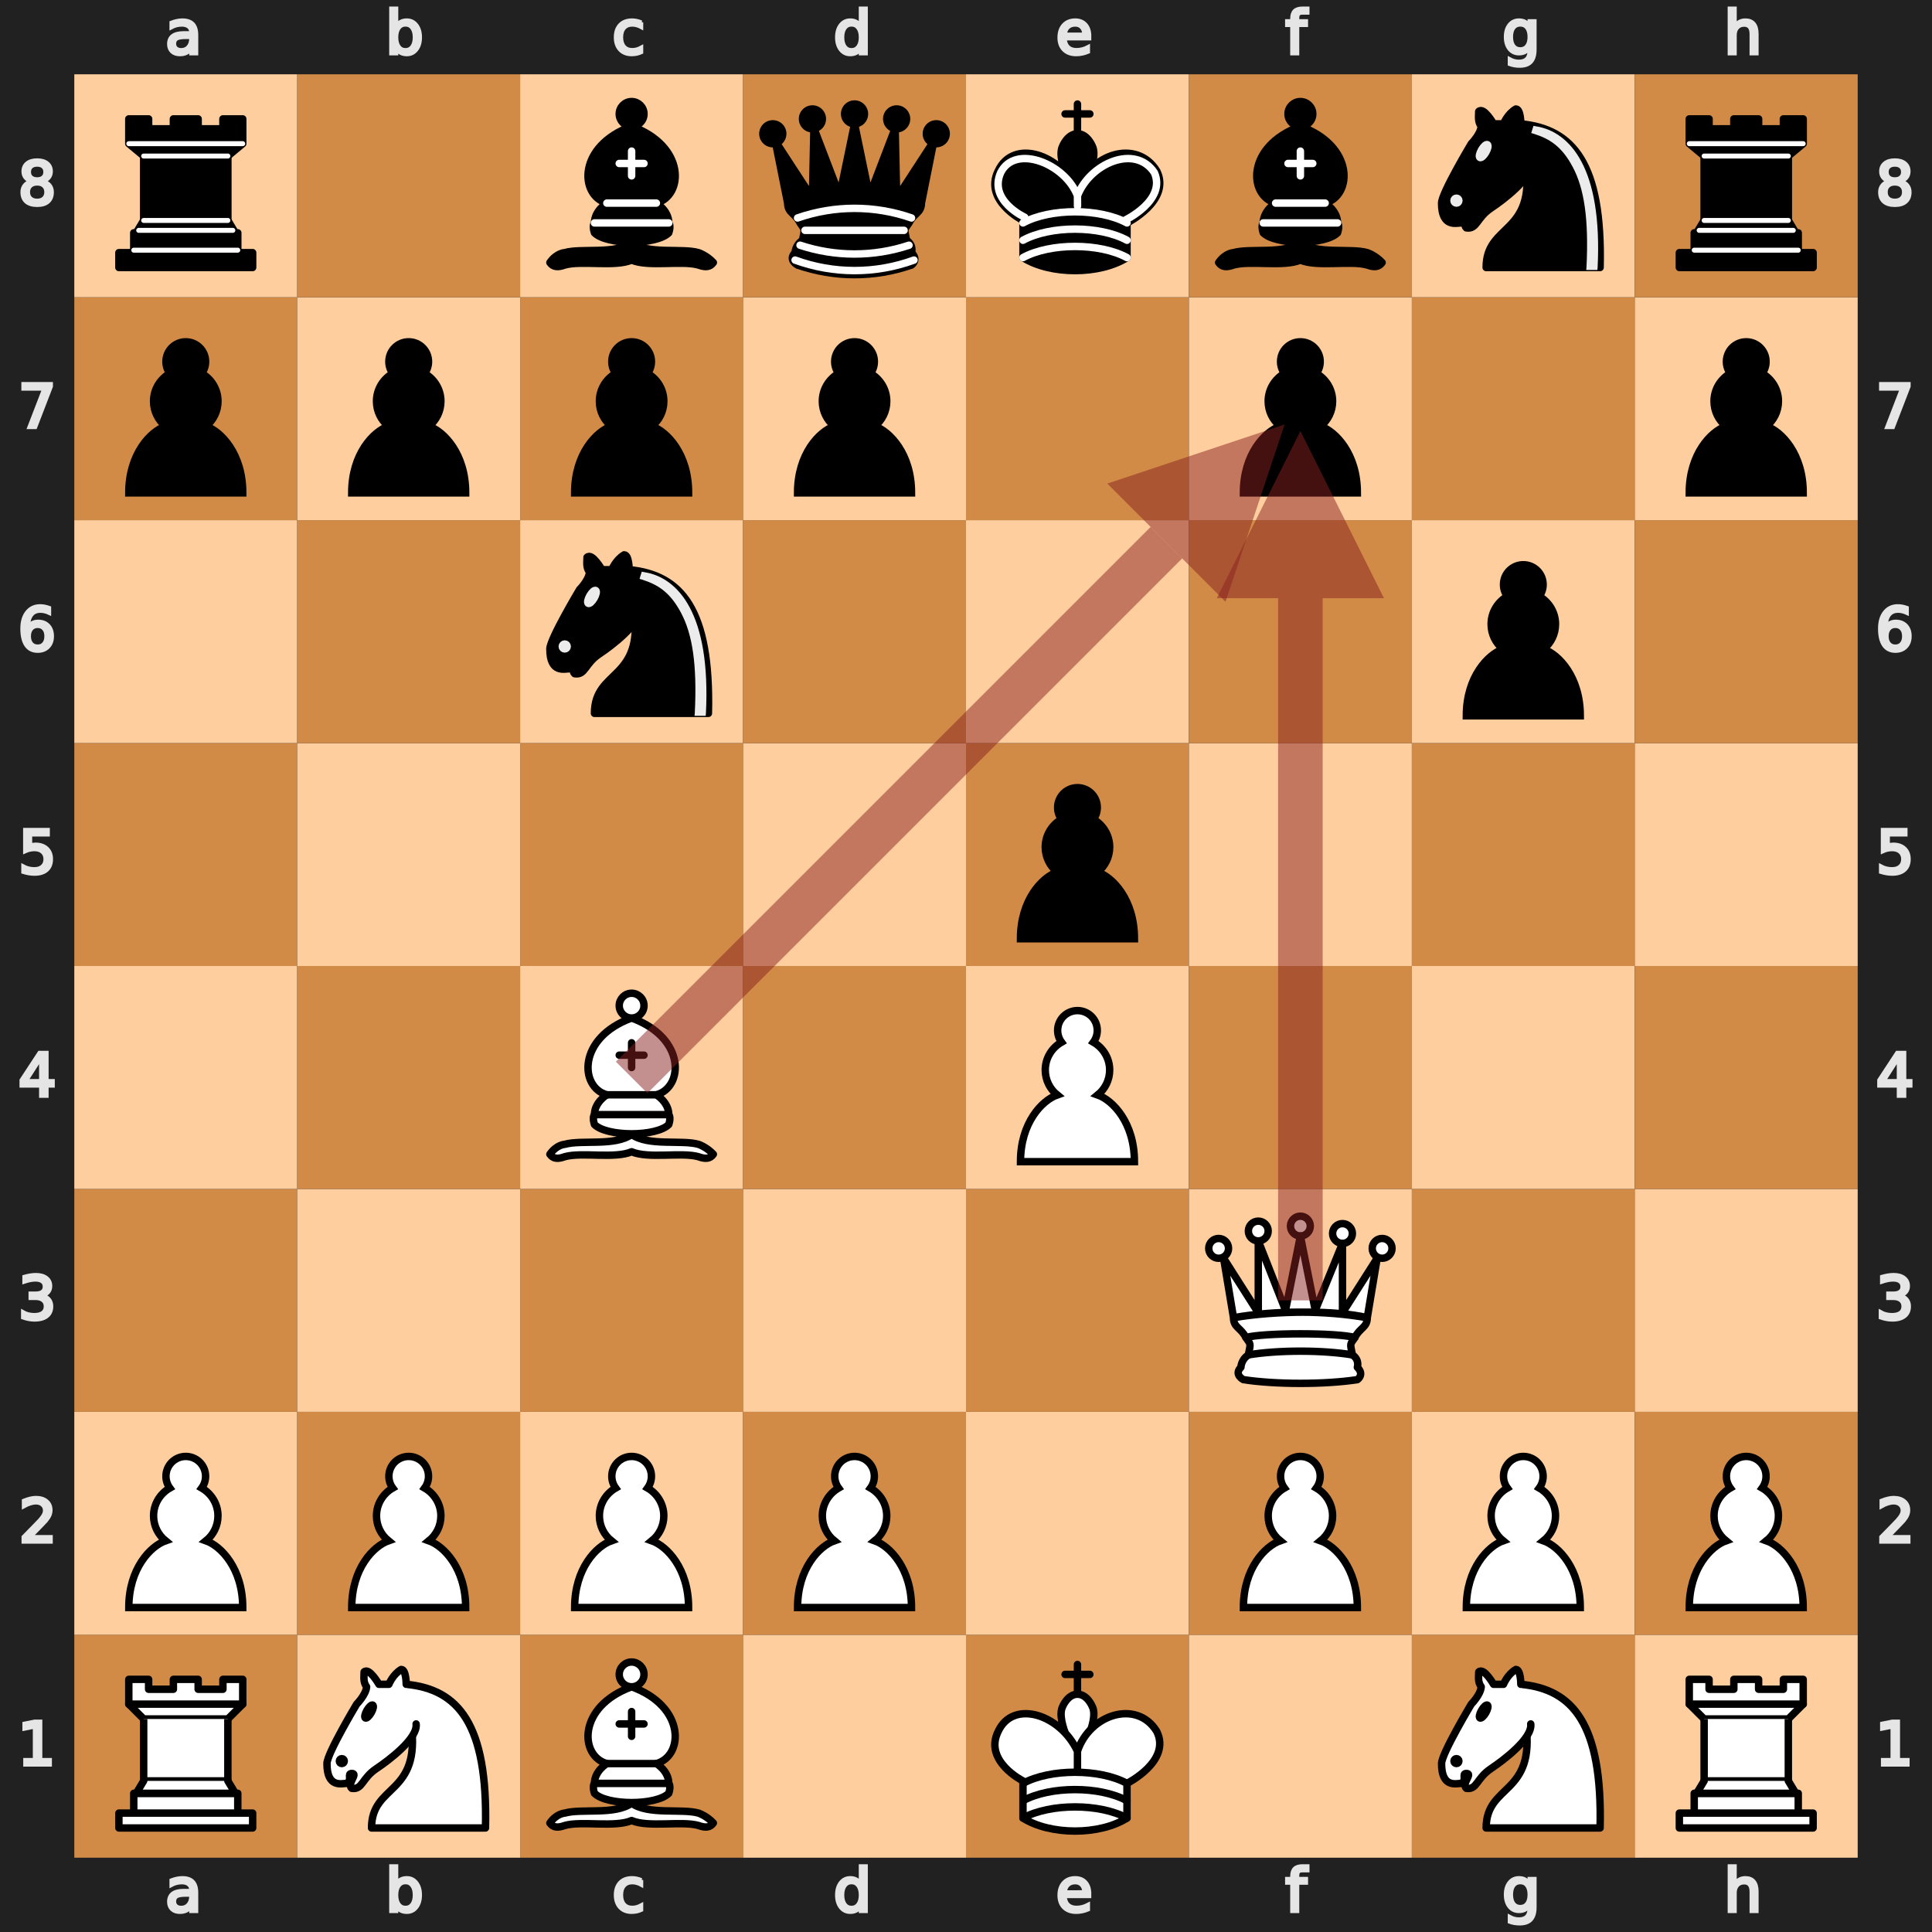
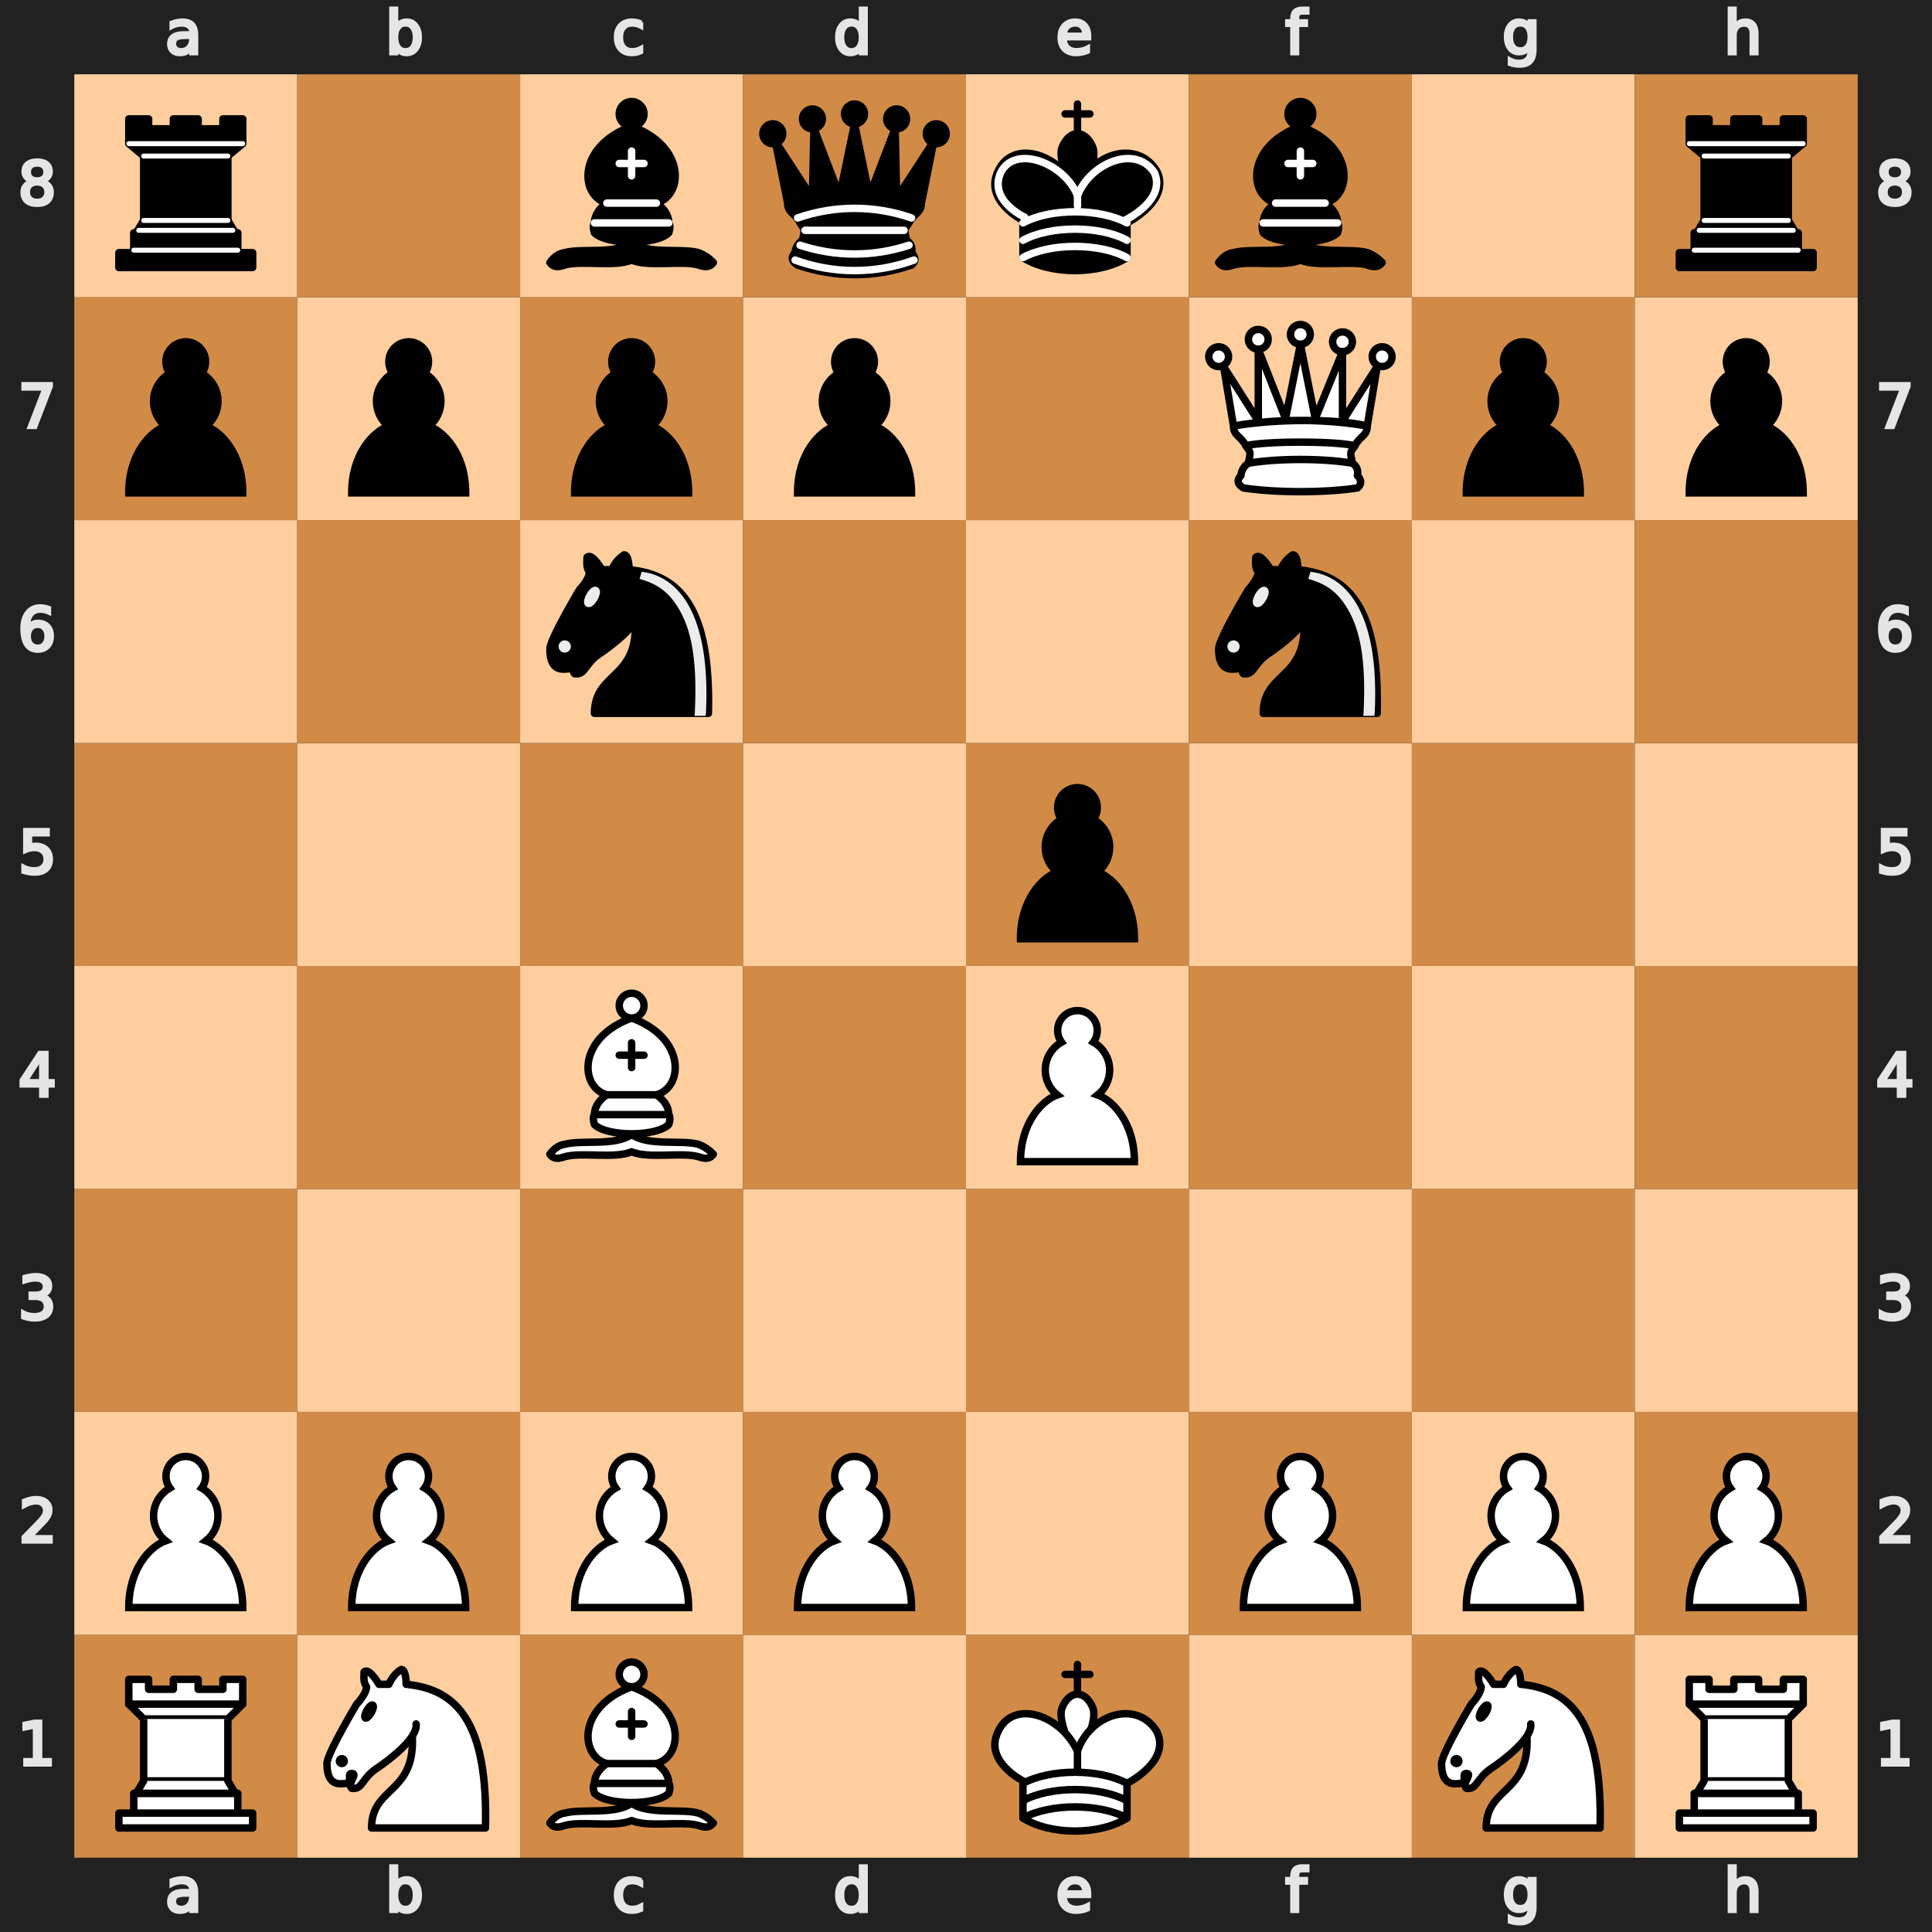
<svg xmlns="http://www.w3.org/2000/svg" xmlns:xlink="http://www.w3.org/1999/xlink" version="1.2" baseProfile="tiny" viewBox="0 0 390 390">
  <defs>
    <g id="white-pawn" class="white pawn">
      <path d="M22.5 9c-2.21 0-4 1.79-4 4 0 .89.29 1.71.78 2.38C17.33 16.5 16 18.59 16 21c0 2.03.94 3.84 2.41 5.03-3 1.06-7.41 5.55-7.41 13.47h23c0-7.92-4.41-12.41-7.41-13.47 1.47-1.19 2.41-3 2.41-5.03 0-2.41-1.33-4.5-3.28-5.62.49-.67.78-1.49.78-2.38 0-2.21-1.79-4-4-4z" fill="#fff" stroke="#000" stroke-width="1.5" stroke-linecap="round" />
    </g>
    <g id="white-knight" class="white knight" fill="none" fill-rule="evenodd" stroke="#000" stroke-width="1.5" stroke-linecap="round" stroke-linejoin="round">
      <path d="M 22,10 C 32.5,11 38.5,18 38,39 L 15,39 C 15,30 25,32.5 23,18" style="fill:#ffffff; stroke:#000000;" />
      <path d="M 24,18 C 24.38,20.91 18.45,25.37 16,27 C 13,29 13.18,31.34 11,31 C 9.958,30.06 12.41,27.96 11,28 C 10,28 11.19,29.23 10,30 C 9,30 5.997,31 6,26 C 6,24 12,14 12,14 C 12,14 13.89,12.1 14,10.5 C 13.27,9.506 13.5,8.5 13.5,7.5 C 14.5,6.5 16.5,10 16.5,10 L 18.5,10 C 18.5,10 19.28,8.008 21,7 C 22,7 22,10 22,10" style="fill:#ffffff; stroke:#000000;" />
      <path d="M 9.5 25.5 A 0.5 0.5 0 1 1 8.5,25.5 A 0.5 0.5 0 1 1 9.5 25.5 z" style="fill:#000000; stroke:#000000;" />
      <path d="M 15 15.5 A 0.5 1.5 0 1 1 14,15.5 A 0.5 1.5 0 1 1 15 15.5 z" transform="matrix(0.866,0.5,-0.5,0.866,9.693,-5.173)" style="fill:#000000; stroke:#000000;" />
    </g>
    <g id="white-bishop" class="white bishop" fill="none" fill-rule="evenodd" stroke="#000" stroke-width="1.5" stroke-linecap="round" stroke-linejoin="round">
      <g fill="#fff" stroke-linecap="butt">
        <path d="M9 36c3.39-.97 10.11.43 13.5-2 3.39 2.43 10.11 1.03 13.5 2 0 0 1.65.54 3 2-.68.97-1.65.99-3 .5-3.39-.97-10.11.46-13.5-1-3.39 1.46-10.11.03-13.5 1-1.354.49-2.323.47-3-.5 1.354-1.94 3-2 3-2zM15 32c2.5 2.5 12.5 2.5 15 0 .5-1.5 0-2 0-2 0-2.5-2.5-4-2.5-4 5.5-1.5 6-11.5-5-15.5-11 4-10.5 14-5 15.5 0 0-2.5 1.5-2.5 4 0 0-.5.5 0 2zM25 8a2.5 2.5 0 1 1-5 0 2.5 2.5 0 1 1 5 0z" />
      </g>
      <path d="M17.5 26h10M15 30h15m-7.5-14.5v5M20 18h5" stroke-linejoin="miter" />
    </g>
    <g id="white-rook" class="white rook" fill="#fff" fill-rule="evenodd" stroke="#000" stroke-width="1.5" stroke-linecap="round" stroke-linejoin="round">
      <path d="M9 39h27v-3H9v3zM12 36v-4h21v4H12zM11 14V9h4v2h5V9h5v2h5V9h4v5" stroke-linecap="butt" />
      <path d="M34 14l-3 3H14l-3-3" />
      <path d="M31 17v12.5H14V17" stroke-linecap="butt" stroke-linejoin="miter" />
      <path d="M31 29.5l1.5 2.5h-20l1.5-2.5" />
      <path d="M11 14h23" fill="none" stroke-linejoin="miter" />
    </g>
    <g id="white-queen" class="white queen" fill="#fff" fill-rule="evenodd" stroke="#000" stroke-width="1.5" stroke-linecap="round" stroke-linejoin="round">
      <path d="M8 12a2 2 0 1 1-4 0 2 2 0 1 1 4 0zM24.5 7.5a2 2 0 1 1-4 0 2 2 0 1 1 4 0zM41 12a2 2 0 1 1-4 0 2 2 0 1 1 4 0zM16 8.5a2 2 0 1 1-4 0 2 2 0 1 1 4 0zM33 9a2 2 0 1 1-4 0 2 2 0 1 1 4 0z" />
      <path d="M9 26c8.5-1.5 21-1.5 27 0l2-12-7 11V11l-5.5 13.5-3-15-3 15-5.5-14V25L7 14l2 12zM9 26c0 2 1.5 2 2.5 4 1 1.5 1 1 .5 3.5-1.5 1-1.5 2.5-1.5 2.5-1.5 1.5.5 2.5.5 2.5 6.5 1 16.5 1 23 0 0 0 1.5-1 0-2.5 0 0 .5-1.5-1-2.5-.5-2.5-.5-2 .5-3.5 1-2 2.5-2 2.5-4-8.5-1.5-18.5-1.5-27 0z" stroke-linecap="butt" />
      <path d="M11.5 30c3.5-1 18.5-1 22 0M12 33.5c6-1 15-1 21 0" fill="none" />
    </g>
    <g id="white-king" class="white king" fill="none" fill-rule="evenodd" stroke="#000" stroke-width="1.5" stroke-linecap="round" stroke-linejoin="round">
      <path d="M22.5 11.63V6M20 8h5" stroke-linejoin="miter" />
      <path d="M22.5 25s4.5-7.5 3-10.5c0 0-1-2.5-3-2.5s-3 2.5-3 2.5c-1.5 3 3 10.5 3 10.5" fill="#fff" stroke-linecap="butt" stroke-linejoin="miter" />
      <path d="M11.5 37c5.5 3.5 15.5 3.5 21 0v-7s9-4.5 6-10.5c-4-6.5-13.5-3.5-16 4V27v-3.5c-3.5-7.5-13-10.5-16-4-3 6 5 10 5 10V37z" fill="#fff" />
      <path d="M11.5 30c5.5-3 15.5-3 21 0m-21 3.5c5.5-3 15.5-3 21 0m-21 3.5c5.5-3 15.5-3 21 0" />
    </g>
    <g id="black-pawn" class="black pawn">
      <path d="M22.5 9c-2.21 0-4 1.79-4 4 0 .89.29 1.71.78 2.38C17.33 16.5 16 18.59 16 21c0 2.03.94 3.84 2.41 5.03-3 1.06-7.41 5.55-7.41 13.47h23c0-7.92-4.41-12.41-7.41-13.47 1.47-1.19 2.41-3 2.41-5.03 0-2.41-1.33-4.5-3.28-5.62.49-.67.78-1.49.78-2.38 0-2.21-1.79-4-4-4z" stroke="#000" stroke-width="1.5" stroke-linecap="round" />
    </g>
    <g id="black-knight" class="black knight" fill="none" fill-rule="evenodd" stroke="#000" stroke-width="1.5" stroke-linecap="round" stroke-linejoin="round">
      <path d="M 22,10 C 32.5,11 38.5,18 38,39 L 15,39 C 15,30 25,32.5 23,18" style="fill:#000000; stroke:#000000;" />
      <path d="M 24,18 C 24.38,20.91 18.45,25.37 16,27 C 13,29 13.18,31.34 11,31 C 9.958,30.06 12.41,27.96 11,28 C 10,28 11.19,29.23 10,30 C 9,30 5.997,31 6,26 C 6,24 12,14 12,14 C 12,14 13.89,12.1 14,10.5 C 13.27,9.506 13.5,8.5 13.5,7.5 C 14.5,6.5 16.5,10 16.5,10 L 18.5,10 C 18.5,10 19.28,8.008 21,7 C 22,7 22,10 22,10" style="fill:#000000; stroke:#000000;" />
      <path d="M 9.5 25.5 A 0.5 0.5 0 1 1 8.5,25.5 A 0.5 0.5 0 1 1 9.5 25.5 z" style="fill:#ececec; stroke:#ececec;" />
      <path d="M 15 15.5 A 0.5 1.5 0 1 1 14,15.5 A 0.5 1.5 0 1 1 15 15.5 z" transform="matrix(0.866,0.5,-0.5,0.866,9.693,-5.173)" style="fill:#ececec; stroke:#ececec;" />
      <path d="M 24.55,10.4 L 24.1,11.85 L 24.6,12 C 27.75,13 30.25,14.49 32.5,18.75 C 34.75,23.01 35.75,29.06 35.25,39 L 35.2,39.5 L 37.45,39.5 L 37.5,39 C 38,28.94 36.62,22.15 34.25,17.66 C 31.88,13.17 28.46,11.02 25.06,10.5 L 24.55,10.4 z " style="fill:#ececec; stroke:none;" />
    </g>
    <g id="black-bishop" class="black bishop" fill="none" fill-rule="evenodd" stroke="#000" stroke-width="1.5" stroke-linecap="round" stroke-linejoin="round">
      <path d="M9 36c3.39-.97 10.11.43 13.5-2 3.39 2.43 10.11 1.03 13.5 2 0 0 1.65.54 3 2-.68.97-1.65.99-3 .5-3.39-.97-10.11.46-13.5-1-3.39 1.46-10.11.03-13.5 1-1.354.49-2.323.47-3-.5 1.354-1.94 3-2 3-2zm6-4c2.5 2.5 12.5 2.5 15 0 .5-1.5 0-2 0-2 0-2.5-2.5-4-2.5-4 5.5-1.5 6-11.5-5-15.5-11 4-10.5 14-5 15.5 0 0-2.5 1.5-2.5 4 0 0-.5.5 0 2zM25 8a2.5 2.5 0 1 1-5 0 2.5 2.5 0 1 1 5 0z" fill="#000" stroke-linecap="butt" />
      <path d="M17.5 26h10M15 30h15m-7.5-14.5v5M20 18h5" stroke="#fff" stroke-linejoin="miter" />
    </g>
    <g id="black-rook" class="black rook" fill="#000" fill-rule="evenodd" stroke="#000" stroke-width="1.5" stroke-linecap="round" stroke-linejoin="round">
      <path d="M9 39h27v-3H9v3zM12.5 32l1.5-2.5h17l1.5 2.5h-20zM12 36v-4h21v4H12z" stroke-linecap="butt" />
      <path d="M14 29.5v-13h17v13H14z" stroke-linecap="butt" stroke-linejoin="miter" />
      <path d="M14 16.5L11 14h23l-3 2.5H14zM11 14V9h4v2h5V9h5v2h5V9h4v5H11z" stroke-linecap="butt" />
      <path d="M12 35.5h21M13 31.5h19M14 29.5h17M14 16.5h17M11 14h23" fill="none" stroke="#fff" stroke-width="1" stroke-linejoin="miter" />
    </g>
    <g id="black-queen" class="black queen" fill="#000" fill-rule="evenodd" stroke="#000" stroke-width="1.5" stroke-linecap="round" stroke-linejoin="round">
      <g fill="#000" stroke="none">
        <circle cx="6" cy="12" r="2.75" />
        <circle cx="14" cy="9" r="2.75" />
        <circle cx="22.5" cy="8" r="2.75" />
        <circle cx="31" cy="9" r="2.75" />
        <circle cx="39" cy="12" r="2.75" />
      </g>
      <path d="M9 26c8.5-1.5 21-1.5 27 0l2.5-12.5L31 25l-.3-14.1-5.2 13.6-3-14.5-3 14.5-5.2-13.6L14 25 6.5 13.5 9 26zM9 26c0 2 1.5 2 2.5 4 1 1.5 1 1 .5 3.5-1.5 1-1.5 2.5-1.5 2.5-1.5 1.5.5 2.5.5 2.5 6.5 1 16.5 1 23 0 0 0 1.5-1 0-2.5 0 0 .5-1.5-1-2.5-.5-2.5-.5-2 .5-3.5 1-2 2.5-2 2.5-4-8.5-1.5-18.5-1.5-27 0z" stroke-linecap="butt" />
      <path d="M11 38.5a35 35 1 0 0 23 0" fill="none" stroke-linecap="butt" />
      <path d="M11 29a35 35 1 0 1 23 0M12.5 31.5h20M11.5 34.5a35 35 1 0 0 22 0M10.5 37.5a35 35 1 0 0 24 0" fill="none" stroke="#fff" />
    </g>
    <g id="black-king" class="black king" fill="none" fill-rule="evenodd" stroke="#000" stroke-width="1.5" stroke-linecap="round" stroke-linejoin="round">
      <path d="M22.5 11.63V6" stroke-linejoin="miter" />
      <path d="M22.5 25s4.5-7.5 3-10.5c0 0-1-2.5-3-2.5s-3 2.5-3 2.5c-1.5 3 3 10.5 3 10.5" fill="#000" stroke-linecap="butt" stroke-linejoin="miter" />
      <path d="M11.5 37c5.5 3.5 15.5 3.5 21 0v-7s9-4.5 6-10.5c-4-6.5-13.5-3.5-16 4V27v-3.5c-3.5-7.5-13-10.5-16-4-3 6 5 10 5 10V37z" fill="#000" />
      <path d="M20 8h5" stroke-linejoin="miter" />
      <path d="M32 29.5s8.5-4 6.03-9.65C34.15 14 25 18 22.5 24.5l.01 2.1-.01-2.1C20 18 9.906 14 6.997 19.85c-2.497 5.65 4.853 9 4.853 9M11.5 30c5.5-3 15.5-3 21 0m-21 3.5c5.5-3 15.5-3 21 0m-21 3.5c5.5-3 15.5-3 21 0" stroke="#fff" />
    </g>
  </defs>
  <rect x="0" y="0" width="390" height="390" fill="#212121" />
  <g transform="translate(20, 0) scale(0.75, 0.75)" fill="#e5e5e5" stroke="#e5e5e5">
    <path d="M23.328 10.016q-1.742 0-2.414.398-.672.398-.672 1.36 0 .765.5 1.218.508.445 1.375.445 1.196 0 1.914-.843.727-.852.727-2.258v-.32zm2.867-.594v4.992h-1.437v-1.328q-.492.797-1.227 1.18-.734.375-1.797.375-1.343 0-2.14-.75-.79-.758-.79-2.024 0-1.476.985-2.226.992-.75 2.953-.75h2.016V8.75q0-.992-.656-1.531-.649-.547-1.829-.547-.75 0-1.46.18-.711.18-1.368.539V6.062q.79-.304 1.532-.453.742-.156 1.445-.156 1.898 0 2.836.984.937.985.937 2.985z" />
  </g>
  <g transform="translate(20, 375) scale(0.75, 0.75)" fill="#e5e5e5" stroke="#e5e5e5">
    <path d="M23.328 10.016q-1.742 0-2.414.398-.672.398-.672 1.36 0 .765.5 1.218.508.445 1.375.445 1.196 0 1.914-.843.727-.852.727-2.258v-.32zm2.867-.594v4.992h-1.437v-1.328q-.492.797-1.227 1.18-.734.375-1.797.375-1.343 0-2.14-.75-.79-.758-.79-2.024 0-1.476.985-2.226.992-.75 2.953-.75h2.016V8.75q0-.992-.656-1.531-.649-.547-1.829-.547-.75 0-1.46.18-.711.18-1.368.539V6.062q.79-.304 1.532-.453.742-.156 1.445-.156 1.898 0 2.836.984.937.985.937 2.985z" />
  </g>
  <g transform="translate(65, 0) scale(0.75, 0.75)" fill="#e5e5e5" stroke="#e5e5e5">
    <path d="M24.922 10.047q0-1.586-.656-2.485-.649-.906-1.79-.906-1.14 0-1.796.906-.649.899-.649 2.485 0 1.586.649 2.492.656.898 1.797.898 1.14 0 1.789-.898.656-.906.656-2.492zm-4.89-3.055q.452-.781 1.14-1.156.695-.383 1.656-.383 1.594 0 2.586 1.266 1 1.265 1 3.328 0 2.062-1 3.328-.992 1.266-2.586 1.266-.96 0-1.656-.375-.688-.383-1.14-1.164v1.312h-1.446V2.258h1.445z" />
  </g>
  <g transform="translate(65, 375) scale(0.75, 0.75)" fill="#e5e5e5" stroke="#e5e5e5">
    <path d="M24.922 10.047q0-1.586-.656-2.485-.649-.906-1.79-.906-1.14 0-1.796.906-.649.899-.649 2.485 0 1.586.649 2.492.656.898 1.797.898 1.14 0 1.789-.898.656-.906.656-2.492zm-4.89-3.055q.452-.781 1.14-1.156.695-.383 1.656-.383 1.594 0 2.586 1.266 1 1.265 1 3.328 0 2.062-1 3.328-.992 1.266-2.586 1.266-.96 0-1.656-.375-.688-.383-1.14-1.164v1.312h-1.446V2.258h1.445z" />
  </g>
  <g transform="translate(110, 0) scale(0.75, 0.75)" fill="#e5e5e5" stroke="#e5e5e5">
    <path d="M25.96 6v1.344q-.608-.336-1.226-.5-.609-.172-1.234-.172-1.398 0-2.172.89-.773.883-.773 2.485 0 1.601.773 2.492.774.883 2.172.883.625 0 1.234-.164.618-.172 1.227-.508v1.328q-.602.281-1.25.422-.64.14-1.367.14-1.977 0-3.14-1.242-1.165-1.242-1.165-3.351 0-2.14 1.172-3.367 1.18-1.227 3.227-1.227.664 0 1.296.14.633.134 1.227.407z" />
  </g>
  <g transform="translate(110, 375) scale(0.75, 0.75)" fill="#e5e5e5" stroke="#e5e5e5">
    <path d="M25.96 6v1.344q-.608-.336-1.226-.5-.609-.172-1.234-.172-1.398 0-2.172.89-.773.883-.773 2.485 0 1.601.773 2.492.774.883 2.172.883.625 0 1.234-.164.618-.172 1.227-.508v1.328q-.602.281-1.25.422-.64.14-1.367.14-1.977 0-3.14-1.242-1.165-1.242-1.165-3.351 0-2.14 1.172-3.367 1.18-1.227 3.227-1.227.664 0 1.296.14.633.134 1.227.407z" />
  </g>
  <g transform="translate(155, 0) scale(0.75, 0.75)" fill="#e5e5e5" stroke="#e5e5e5">
    <path d="M24.973 6.992V2.258h1.437v12.156h-1.437v-1.312q-.453.78-1.149 1.164-.687.375-1.656.375-1.586 0-2.586-1.266-.992-1.266-.992-3.328 0-2.063.992-3.328 1-1.266 2.586-1.266.969 0 1.656.383.696.375 1.149 1.156zm-4.899 3.055q0 1.586.649 2.492.656.898 1.797.898 1.14 0 1.796-.898.657-.906.657-2.492 0-1.586-.657-2.485-.656-.906-1.796-.906-1.141 0-1.797.906-.649.899-.649 2.485z" />
  </g>
  <g transform="translate(155, 375) scale(0.75, 0.75)" fill="#e5e5e5" stroke="#e5e5e5">
    <path d="M24.973 6.992V2.258h1.437v12.156h-1.437v-1.312q-.453.78-1.149 1.164-.687.375-1.656.375-1.586 0-2.586-1.266-.992-1.266-.992-3.328 0-2.063.992-3.328 1-1.266 2.586-1.266.969 0 1.656.383.696.375 1.149 1.156zm-4.899 3.055q0 1.586.649 2.492.656.898 1.797.898 1.14 0 1.796-.898.657-.906.657-2.492 0-1.586-.657-2.485-.656-.906-1.796-.906-1.141 0-1.797.906-.649.899-.649 2.485z" />
  </g>
  <g transform="translate(200, 0) scale(0.75, 0.75)" fill="#e5e5e5" stroke="#e5e5e5">
    <path d="M26.555 9.68v.703h-6.61q.094 1.484.89 2.265.806.774 2.235.774.828 0 1.602-.203.781-.203 1.547-.61v1.36q-.774.328-1.586.5-.813.172-1.649.172-2.093 0-3.32-1.22-1.219-1.218-1.219-3.296 0-2.148 1.157-3.406 1.164-1.266 3.132-1.266 1.766 0 2.79 1.14 1.03 1.134 1.03 3.087zm-1.438-.422q-.015-1.18-.664-1.883-.64-.703-1.703-.703-1.203 0-1.93.68-.718.68-.828 1.914z" />
  </g>
  <g transform="translate(200, 375) scale(0.75, 0.75)" fill="#e5e5e5" stroke="#e5e5e5">
    <path d="M26.555 9.68v.703h-6.61q.094 1.484.89 2.265.806.774 2.235.774.828 0 1.602-.203.781-.203 1.547-.61v1.36q-.774.328-1.586.5-.813.172-1.649.172-2.093 0-3.32-1.22-1.219-1.218-1.219-3.296 0-2.148 1.157-3.406 1.164-1.266 3.132-1.266 1.766 0 2.79 1.14 1.03 1.134 1.03 3.087zm-1.438-.422q-.015-1.18-.664-1.883-.64-.703-1.703-.703-1.203 0-1.93.68-.718.68-.828 1.914z" />
  </g>
  <g transform="translate(245, 0) scale(0.75, 0.75)" fill="#e5e5e5" stroke="#e5e5e5">
    <path d="M25.285 2.258v1.195H23.91q-.773 0-1.078.313-.297.312-.297 1.125v.773h2.367v1.117h-2.367v7.633H21.09V6.781h-1.375V5.664h1.375v-.61q0-1.46.68-2.124.68-.672 2.156-.672z" />
  </g>
  <g transform="translate(245, 375) scale(0.75, 0.75)" fill="#e5e5e5" stroke="#e5e5e5">
    <path d="M25.285 2.258v1.195H23.91q-.773 0-1.078.313-.297.312-.297 1.125v.773h2.367v1.117h-2.367v7.633H21.09V6.781h-1.375V5.664h1.375v-.61q0-1.46.68-2.124.68-.672 2.156-.672z" />
  </g>
  <g transform="translate(290, 0) scale(0.75, 0.75)" fill="#e5e5e5" stroke="#e5e5e5">
    <path d="M24.973 9.937q0-1.562-.649-2.421-.64-.86-1.804-.86-1.157 0-1.805.86-.64.859-.64 2.421 0 1.555.64 2.415.648.859 1.805.859 1.164 0 1.804-.86.649-.859.649-2.414zm1.437 3.391q0 2.234-.992 3.32-.992 1.094-3.04 1.094-.757 0-1.429-.117-.672-.11-1.304-.344v-1.398q.632.344 1.25.508.617.164 1.257.164 1.414 0 2.118-.743.703-.734.703-2.226v-.711q-.446.773-1.141 1.156-.695.383-1.664.383-1.61 0-2.594-1.227-.984-1.226-.984-3.25 0-2.03.984-3.257.985-1.227 2.594-1.227.969 0 1.664.383t1.14 1.156V5.664h1.438z" />
  </g>
  <g transform="translate(290, 375) scale(0.75, 0.75)" fill="#e5e5e5" stroke="#e5e5e5">
    <path d="M24.973 9.937q0-1.562-.649-2.421-.64-.86-1.804-.86-1.157 0-1.805.86-.64.859-.64 2.421 0 1.555.64 2.415.648.859 1.805.859 1.164 0 1.804-.86.649-.859.649-2.414zm1.437 3.391q0 2.234-.992 3.32-.992 1.094-3.04 1.094-.757 0-1.429-.117-.672-.11-1.304-.344v-1.398q.632.344 1.25.508.617.164 1.257.164 1.414 0 2.118-.743.703-.734.703-2.226v-.711q-.446.773-1.141 1.156-.695.383-1.664.383-1.61 0-2.594-1.227-.984-1.226-.984-3.25 0-2.03.984-3.257.985-1.227 2.594-1.227.969 0 1.664.383t1.14 1.156V5.664h1.438z" />
  </g>
  <g transform="translate(335, 0) scale(0.75, 0.75)" fill="#e5e5e5" stroke="#e5e5e5">
    <path d="M26.164 9.133v5.281h-1.437V9.18q0-1.243-.485-1.86-.484-.617-1.453-.617-1.164 0-1.836.742-.672.742-.672 2.024v4.945h-1.445V2.258h1.445v4.765q.516-.789 1.211-1.18.703-.39 1.617-.39 1.508 0 2.282.938.773.93.773 2.742z" />
  </g>
  <g transform="translate(335, 375) scale(0.75, 0.75)" fill="#e5e5e5" stroke="#e5e5e5">
    <path d="M26.164 9.133v5.281h-1.437V9.18q0-1.243-.485-1.86-.484-.617-1.453-.617-1.164 0-1.836.742-.672.742-.672 2.024v4.945h-1.445V2.258h1.445v4.765q.516-.789 1.211-1.18.703-.39 1.617-.39 1.508 0 2.282.938.773.93.773 2.742z" />
  </g>
  <g transform="translate(0, 335) scale(0.75, 0.75)" fill="#e5e5e5" stroke="#e5e5e5">
    <path d="M6.754 26.996h2.578v-8.898l-2.805.562v-1.437l2.79-.563h1.578v10.336h2.578v1.328h-6.72z" />
  </g>
  <g transform="translate(375, 335) scale(0.75, 0.75)" fill="#e5e5e5" stroke="#e5e5e5">
    <path d="M6.754 26.996h2.578v-8.898l-2.805.562v-1.437l2.79-.563h1.578v10.336h2.578v1.328h-6.72z" />
  </g>
  <g transform="translate(0, 290) scale(0.75, 0.75)" fill="#e5e5e5" stroke="#e5e5e5">
    <path d="M8.195 26.996h5.508v1.328H6.297v-1.328q.898-.93 2.445-2.492 1.555-1.57 1.953-2.024.758-.851 1.055-1.437.305-.594.305-1.164 0-.93-.657-1.516-.648-.586-1.695-.586-.742 0-1.57.258-.82.258-1.758.781v-1.593q.953-.383 1.781-.578.828-.196 1.516-.196 1.812 0 2.89.906 1.079.907 1.079 2.422 0 .72-.274 1.368-.265.64-.976 1.515-.196.227-1.243 1.313-1.046 1.078-2.953 3.023z" />
  </g>
  <g transform="translate(375, 290) scale(0.75, 0.75)" fill="#e5e5e5" stroke="#e5e5e5">
    <path d="M8.195 26.996h5.508v1.328H6.297v-1.328q.898-.93 2.445-2.492 1.555-1.57 1.953-2.024.758-.851 1.055-1.437.305-.594.305-1.164 0-.93-.657-1.516-.648-.586-1.695-.586-.742 0-1.57.258-.82.258-1.758.781v-1.593q.953-.383 1.781-.578.828-.196 1.516-.196 1.812 0 2.89.906 1.079.907 1.079 2.422 0 .72-.274 1.368-.265.64-.976 1.515-.196.227-1.243 1.313-1.046 1.078-2.953 3.023z" />
  </g>
  <g transform="translate(0, 245) scale(0.75, 0.75)" fill="#e5e5e5" stroke="#e5e5e5">
    <path d="M11.434 22.035q1.132.242 1.765 1.008.64.766.64 1.89 0 1.727-1.187 2.672-1.187.946-3.375.946-.734 0-1.515-.149-.774-.14-1.602-.43V26.45q.656.383 1.438.578.78.196 1.632.196 1.485 0 2.258-.586.782-.586.782-1.703 0-1.032-.727-1.61-.719-.586-2.008-.586h-1.36v-1.297h1.423q1.164 0 1.78-.46.618-.47.618-1.344 0-.899-.64-1.375-.633-.485-1.82-.485-.65 0-1.391.141-.743.14-1.633.437V16.95q.898-.25 1.68-.375.788-.125 1.484-.125 1.797 0 2.844.82 1.046.813 1.046 2.204 0 .968-.554 1.64-.555.664-1.578.922z" />
  </g>
  <g transform="translate(375, 245) scale(0.75, 0.75)" fill="#e5e5e5" stroke="#e5e5e5">
    <path d="M11.434 22.035q1.132.242 1.765 1.008.64.766.64 1.89 0 1.727-1.187 2.672-1.187.946-3.375.946-.734 0-1.515-.149-.774-.14-1.602-.43V26.45q.656.383 1.438.578.78.196 1.632.196 1.485 0 2.258-.586.782-.586.782-1.703 0-1.032-.727-1.61-.719-.586-2.008-.586h-1.36v-1.297h1.423q1.164 0 1.78-.46.618-.47.618-1.344 0-.899-.64-1.375-.633-.485-1.82-.485-.65 0-1.391.141-.743.14-1.633.437V16.95q.898-.25 1.68-.375.788-.125 1.484-.125 1.797 0 2.844.82 1.046.813 1.046 2.204 0 .968-.554 1.64-.555.664-1.578.922z" />
  </g>
  <g transform="translate(0, 200) scale(0.75, 0.75)" fill="#e5e5e5" stroke="#e5e5e5">
    <path d="M11.016 18.035L7.03 24.262h3.985zm-.414-1.375h1.984v7.602h1.664v1.312h-1.664v2.75h-1.57v-2.75H5.75v-1.523z" />
  </g>
  <g transform="translate(375, 200) scale(0.75, 0.75)" fill="#e5e5e5" stroke="#e5e5e5">
    <path d="M11.016 18.035L7.03 24.262h3.985zm-.414-1.375h1.984v7.602h1.664v1.312h-1.664v2.75h-1.57v-2.75H5.75v-1.523z" />
  </g>
  <g transform="translate(0, 155) scale(0.75, 0.75)" fill="#e5e5e5" stroke="#e5e5e5">
    <path d="M6.719 16.66h6.195v1.328h-4.75v2.86q.344-.118.688-.172.343-.063.687-.063 1.953 0 3.094 1.07 1.14 1.07 1.14 2.899 0 1.883-1.171 2.93-1.172 1.039-3.305 1.039-.735 0-1.5-.125-.758-.125-1.57-.375v-1.586q.703.383 1.453.57.75.188 1.586.188 1.351 0 2.14-.711.79-.711.79-1.93 0-1.219-.79-1.93-.789-.71-2.14-.71-.633 0-1.266.14-.625.14-1.281.438z" />
  </g>
  <g transform="translate(375, 155) scale(0.75, 0.75)" fill="#e5e5e5" stroke="#e5e5e5">
    <path d="M6.719 16.66h6.195v1.328h-4.75v2.86q.344-.118.688-.172.343-.063.687-.063 1.953 0 3.094 1.07 1.14 1.07 1.14 2.899 0 1.883-1.171 2.93-1.172 1.039-3.305 1.039-.735 0-1.5-.125-.758-.125-1.57-.375v-1.586q.703.383 1.453.57.75.188 1.586.188 1.351 0 2.14-.711.79-.711.79-1.93 0-1.219-.79-1.93-.789-.71-2.14-.71-.633 0-1.266.14-.625.14-1.281.438z" />
  </g>
  <g transform="translate(0, 110) scale(0.75, 0.75)" fill="#e5e5e5" stroke="#e5e5e5">
    <path d="M10.137 21.863q-1.063 0-1.688.727-.617.726-.617 1.992 0 1.258.617 1.992.625.727 1.688.727 1.062 0 1.68-.727.624-.734.624-1.992 0-1.266-.625-1.992-.617-.727-1.68-.727zm3.133-4.945v1.437q-.594-.28-1.204-.43-.601-.148-1.195-.148-1.562 0-2.39 1.055-.82 1.055-.938 3.188.46-.68 1.156-1.04.696-.367 1.531-.367 1.758 0 2.774 1.07 1.023 1.063 1.023 2.899 0 1.797-1.062 2.883-1.063 1.086-2.828 1.086-2.024 0-3.094-1.547-1.07-1.555-1.07-4.5 0-2.766 1.312-4.406 1.313-1.649 3.524-1.649.593 0 1.195.117.61.118 1.266.352z" />
  </g>
  <g transform="translate(375, 110) scale(0.75, 0.75)" fill="#e5e5e5" stroke="#e5e5e5">
    <path d="M10.137 21.863q-1.063 0-1.688.727-.617.726-.617 1.992 0 1.258.617 1.992.625.727 1.688.727 1.062 0 1.68-.727.624-.734.624-1.992 0-1.266-.625-1.992-.617-.727-1.68-.727zm3.133-4.945v1.437q-.594-.28-1.204-.43-.601-.148-1.195-.148-1.562 0-2.39 1.055-.82 1.055-.938 3.188.46-.68 1.156-1.04.696-.367 1.531-.367 1.758 0 2.774 1.07 1.023 1.063 1.023 2.899 0 1.797-1.062 2.883-1.063 1.086-2.828 1.086-2.024 0-3.094-1.547-1.07-1.555-1.07-4.5 0-2.766 1.312-4.406 1.313-1.649 3.524-1.649.593 0 1.195.117.61.118 1.266.352z" />
  </g>
  <g transform="translate(0, 65) scale(0.75, 0.75)" fill="#e5e5e5" stroke="#e5e5e5">
    <path d="M6.25 16.66h7.5v.672L9.516 28.324H7.867l3.985-10.336H6.25z" />
  </g>
  <g transform="translate(375, 65) scale(0.75, 0.75)" fill="#e5e5e5" stroke="#e5e5e5">
    <path d="M6.25 16.66h7.5v.672L9.516 28.324H7.867l3.985-10.336H6.25z" />
  </g>
  <g transform="translate(0, 20) scale(0.75, 0.75)" fill="#e5e5e5" stroke="#e5e5e5">
    <path d="M10 22.785q-1.125 0-1.773.602-.641.601-.641 1.656t.64 1.656q.649.602 1.774.602t1.773-.602q.649-.61.649-1.656 0-1.055-.649-1.656-.64-.602-1.773-.602zm-1.578-.672q-1.016-.25-1.586-.945-.563-.695-.563-1.695 0-1.399.993-2.211 1-.813 2.734-.813 1.742 0 2.734.813.993.812.993 2.21 0 1-.57 1.696-.563.695-1.571.945 1.14.266 1.773 1.04.641.773.641 1.89 0 1.695-1.04 2.602-1.03.906-2.96.906t-2.969-.906Q6 26.738 6 25.043q0-1.117.64-1.89.641-.774 1.782-1.04zm-.578-2.492q0 .906.562 1.414.57.508 1.594.508 1.016 0 1.586-.508.578-.508.578-1.414 0-.906-.578-1.414-.57-.508-1.586-.508-1.023 0-1.594.508-.562.508-.562 1.414z" />
  </g>
  <g transform="translate(375, 20) scale(0.75, 0.75)" fill="#e5e5e5" stroke="#e5e5e5">
    <path d="M10 22.785q-1.125 0-1.773.602-.641.601-.641 1.656t.64 1.656q.649.602 1.774.602t1.773-.602q.649-.61.649-1.656 0-1.055-.649-1.656-.64-.602-1.773-.602zm-1.578-.672q-1.016-.25-1.586-.945-.563-.695-.563-1.695 0-1.399.993-2.211 1-.813 2.734-.813 1.742 0 2.734.813.993.812.993 2.21 0 1-.57 1.696-.563.695-1.571.945 1.14.266 1.773 1.04.641.773.641 1.89 0 1.695-1.04 2.602-1.03.906-2.96.906t-2.969-.906Q6 26.738 6 25.043q0-1.117.64-1.89.641-.774 1.782-1.04zm-.578-2.492q0 .906.562 1.414.57.508 1.594.508 1.016 0 1.586-.508.578-.508.578-1.414 0-.906-.578-1.414-.57-.508-1.586-.508-1.023 0-1.594.508-.562.508-.562 1.414z" />
  </g>
  <rect x="15" y="330" width="45" height="45" class="square dark a1" stroke="none" fill="#d18b47" />
  <rect x="60" y="330" width="45" height="45" class="square light b1" stroke="none" fill="#ffce9e" />
  <rect x="105" y="330" width="45" height="45" class="square dark c1" stroke="none" fill="#d18b47" />
  <rect x="150" y="330" width="45" height="45" class="square light d1" stroke="none" fill="#ffce9e" />
  <rect x="195" y="330" width="45" height="45" class="square dark e1" stroke="none" fill="#d18b47" />
  <rect x="240" y="330" width="45" height="45" class="square light f1" stroke="none" fill="#ffce9e" />
  <rect x="285" y="330" width="45" height="45" class="square dark g1" stroke="none" fill="#d18b47" />
  <rect x="330" y="330" width="45" height="45" class="square light h1" stroke="none" fill="#ffce9e" />
  <rect x="15" y="285" width="45" height="45" class="square light a2" stroke="none" fill="#ffce9e" />
  <rect x="60" y="285" width="45" height="45" class="square dark b2" stroke="none" fill="#d18b47" />
  <rect x="105" y="285" width="45" height="45" class="square light c2" stroke="none" fill="#ffce9e" />
  <rect x="150" y="285" width="45" height="45" class="square dark d2" stroke="none" fill="#d18b47" />
  <rect x="195" y="285" width="45" height="45" class="square light e2" stroke="none" fill="#ffce9e" />
  <rect x="240" y="285" width="45" height="45" class="square dark f2" stroke="none" fill="#d18b47" />
  <rect x="285" y="285" width="45" height="45" class="square light g2" stroke="none" fill="#ffce9e" />
  <rect x="330" y="285" width="45" height="45" class="square dark h2" stroke="none" fill="#d18b47" />
  <rect x="15" y="240" width="45" height="45" class="square dark a3" stroke="none" fill="#d18b47" />
  <rect x="60" y="240" width="45" height="45" class="square light b3" stroke="none" fill="#ffce9e" />
  <rect x="105" y="240" width="45" height="45" class="square dark c3" stroke="none" fill="#d18b47" />
  <rect x="150" y="240" width="45" height="45" class="square light d3" stroke="none" fill="#ffce9e" />
  <rect x="195" y="240" width="45" height="45" class="square dark e3" stroke="none" fill="#d18b47" />
  <rect x="240" y="240" width="45" height="45" class="square light f3" stroke="none" fill="#ffce9e" />
  <rect x="285" y="240" width="45" height="45" class="square dark g3" stroke="none" fill="#d18b47" />
  <rect x="330" y="240" width="45" height="45" class="square light h3" stroke="none" fill="#ffce9e" />
  <rect x="15" y="195" width="45" height="45" class="square light a4" stroke="none" fill="#ffce9e" />
  <rect x="60" y="195" width="45" height="45" class="square dark b4" stroke="none" fill="#d18b47" />
  <rect x="105" y="195" width="45" height="45" class="square light c4" stroke="none" fill="#ffce9e" />
  <rect x="150" y="195" width="45" height="45" class="square dark d4" stroke="none" fill="#d18b47" />
  <rect x="195" y="195" width="45" height="45" class="square light e4" stroke="none" fill="#ffce9e" />
  <rect x="240" y="195" width="45" height="45" class="square dark f4" stroke="none" fill="#d18b47" />
  <rect x="285" y="195" width="45" height="45" class="square light g4" stroke="none" fill="#ffce9e" />
  <rect x="330" y="195" width="45" height="45" class="square dark h4" stroke="none" fill="#d18b47" />
  <rect x="15" y="150" width="45" height="45" class="square dark a5" stroke="none" fill="#d18b47" />
  <rect x="60" y="150" width="45" height="45" class="square light b5" stroke="none" fill="#ffce9e" />
  <rect x="105" y="150" width="45" height="45" class="square dark c5" stroke="none" fill="#d18b47" />
  <rect x="150" y="150" width="45" height="45" class="square light d5" stroke="none" fill="#ffce9e" />
  <rect x="195" y="150" width="45" height="45" class="square dark e5" stroke="none" fill="#d18b47" />
  <rect x="240" y="150" width="45" height="45" class="square light f5" stroke="none" fill="#ffce9e" />
  <rect x="285" y="150" width="45" height="45" class="square dark g5" stroke="none" fill="#d18b47" />
  <rect x="330" y="150" width="45" height="45" class="square light h5" stroke="none" fill="#ffce9e" />
  <rect x="15" y="105" width="45" height="45" class="square light a6" stroke="none" fill="#ffce9e" />
  <rect x="60" y="105" width="45" height="45" class="square dark b6" stroke="none" fill="#d18b47" />
  <rect x="105" y="105" width="45" height="45" class="square light c6" stroke="none" fill="#ffce9e" />
  <rect x="150" y="105" width="45" height="45" class="square dark d6" stroke="none" fill="#d18b47" />
  <rect x="195" y="105" width="45" height="45" class="square light e6" stroke="none" fill="#ffce9e" />
  <rect x="240" y="105" width="45" height="45" class="square dark f6" stroke="none" fill="#d18b47" />
  <rect x="285" y="105" width="45" height="45" class="square light g6" stroke="none" fill="#ffce9e" />
  <rect x="330" y="105" width="45" height="45" class="square dark h6" stroke="none" fill="#d18b47" />
  <rect x="15" y="60" width="45" height="45" class="square dark a7" stroke="none" fill="#d18b47" />
  <rect x="60" y="60" width="45" height="45" class="square light b7" stroke="none" fill="#ffce9e" />
  <rect x="105" y="60" width="45" height="45" class="square dark c7" stroke="none" fill="#d18b47" />
  <rect x="150" y="60" width="45" height="45" class="square light d7" stroke="none" fill="#ffce9e" />
  <rect x="195" y="60" width="45" height="45" class="square dark e7" stroke="none" fill="#d18b47" />
  <rect x="240" y="60" width="45" height="45" class="square light f7" stroke="none" fill="#ffce9e" />
  <rect x="285" y="60" width="45" height="45" class="square dark g7" stroke="none" fill="#d18b47" />
  <rect x="330" y="60" width="45" height="45" class="square light h7" stroke="none" fill="#ffce9e" />
  <rect x="15" y="15" width="45" height="45" class="square light a8" stroke="none" fill="#ffce9e" />
  <rect x="60" y="15" width="45" height="45" class="square dark b8" stroke="none" fill="#d18b47" />
  <rect x="105" y="15" width="45" height="45" class="square light c8" stroke="none" fill="#ffce9e" />
  <rect x="150" y="15" width="45" height="45" class="square dark d8" stroke="none" fill="#d18b47" />
  <rect x="195" y="15" width="45" height="45" class="square light e8" stroke="none" fill="#ffce9e" />
  <rect x="240" y="15" width="45" height="45" class="square dark f8" stroke="none" fill="#d18b47" />
  <rect x="285" y="15" width="45" height="45" class="square light g8" stroke="none" fill="#ffce9e" />
  <rect x="330" y="15" width="45" height="45" class="square dark h8" stroke="none" fill="#d18b47" />
  <use href="#white-rook" xlink:href="#white-rook" transform="translate(15, 330)" />
  <use href="#white-knight" xlink:href="#white-knight" transform="translate(60, 330)" />
  <use href="#white-bishop" xlink:href="#white-bishop" transform="translate(105, 330)" />
  <use href="#white-king" xlink:href="#white-king" transform="translate(195, 330)" />
  <use href="#white-knight" xlink:href="#white-knight" transform="translate(285, 330)" />
  <use href="#white-rook" xlink:href="#white-rook" transform="translate(330, 330)" />
  <use href="#white-pawn" xlink:href="#white-pawn" transform="translate(15, 285)" />
  <use href="#white-pawn" xlink:href="#white-pawn" transform="translate(60, 285)" />
  <use href="#white-pawn" xlink:href="#white-pawn" transform="translate(105, 285)" />
  <use href="#white-pawn" xlink:href="#white-pawn" transform="translate(150, 285)" />
  <use href="#white-pawn" xlink:href="#white-pawn" transform="translate(240, 285)" />
  <use href="#white-pawn" xlink:href="#white-pawn" transform="translate(285, 285)" />
  <use href="#white-pawn" xlink:href="#white-pawn" transform="translate(330, 285)" />
-   <use href="#white-queen" xlink:href="#white-queen" transform="translate(240, 240)" />
  <use href="#white-bishop" xlink:href="#white-bishop" transform="translate(105, 195)" />
  <use href="#white-pawn" xlink:href="#white-pawn" transform="translate(195, 195)" />
  <use href="#black-pawn" xlink:href="#black-pawn" transform="translate(195, 150)" />
  <use href="#black-knight" xlink:href="#black-knight" transform="translate(105, 105)" />
-   <use href="#black-pawn" xlink:href="#black-pawn" transform="translate(285, 105)" />
+   <use href="#black-knight" xlink:href="#black-knight" transform="translate(240, 105)" />
  <use href="#black-pawn" xlink:href="#black-pawn" transform="translate(15, 60)" />
  <use href="#black-pawn" xlink:href="#black-pawn" transform="translate(60, 60)" />
  <use href="#black-pawn" xlink:href="#black-pawn" transform="translate(105, 60)" />
  <use href="#black-pawn" xlink:href="#black-pawn" transform="translate(150, 60)" />
-   <use href="#black-pawn" xlink:href="#black-pawn" transform="translate(240, 60)" />
+   <use href="#white-queen" xlink:href="#white-queen" transform="translate(240, 60)" />
+   <use href="#black-pawn" xlink:href="#black-pawn" transform="translate(285, 60)" />
  <use href="#black-pawn" xlink:href="#black-pawn" transform="translate(330, 60)" />
  <use href="#black-rook" xlink:href="#black-rook" transform="translate(15, 15)" />
  <use href="#black-bishop" xlink:href="#black-bishop" transform="translate(105, 15)" />
  <use href="#black-queen" xlink:href="#black-queen" transform="translate(150, 15)" />
  <use href="#black-king" xlink:href="#black-king" transform="translate(195, 15)" />
  <use href="#black-bishop" xlink:href="#black-bishop" transform="translate(240, 15)" />
-   <use href="#black-knight" xlink:href="#black-knight" transform="translate(285, 15)" />
  <use href="#black-rook" xlink:href="#black-rook" transform="translate(330, 15)" />
-   <line x1="262.5" y1="262.5" x2="262.5" y2="120.75" stroke="#882020" opacity="0.502" stroke-width="9.0" stroke-linecap="butt" class="arrow" />
-   <polygon points="262.5,87.0 245.625,120.75 279.375,120.75" fill="#882020" opacity="0.502" class="arrow" />
-   <line x1="127.5" y1="217.5" x2="235.453" y2="109.547" stroke="#882020" opacity="0.502" stroke-width="9.0" stroke-linecap="butt" class="arrow" />
-   <polygon points="259.318,85.682 223.521,97.614 247.386,121.479" fill="#882020" opacity="0.502" class="arrow" />
</svg>
